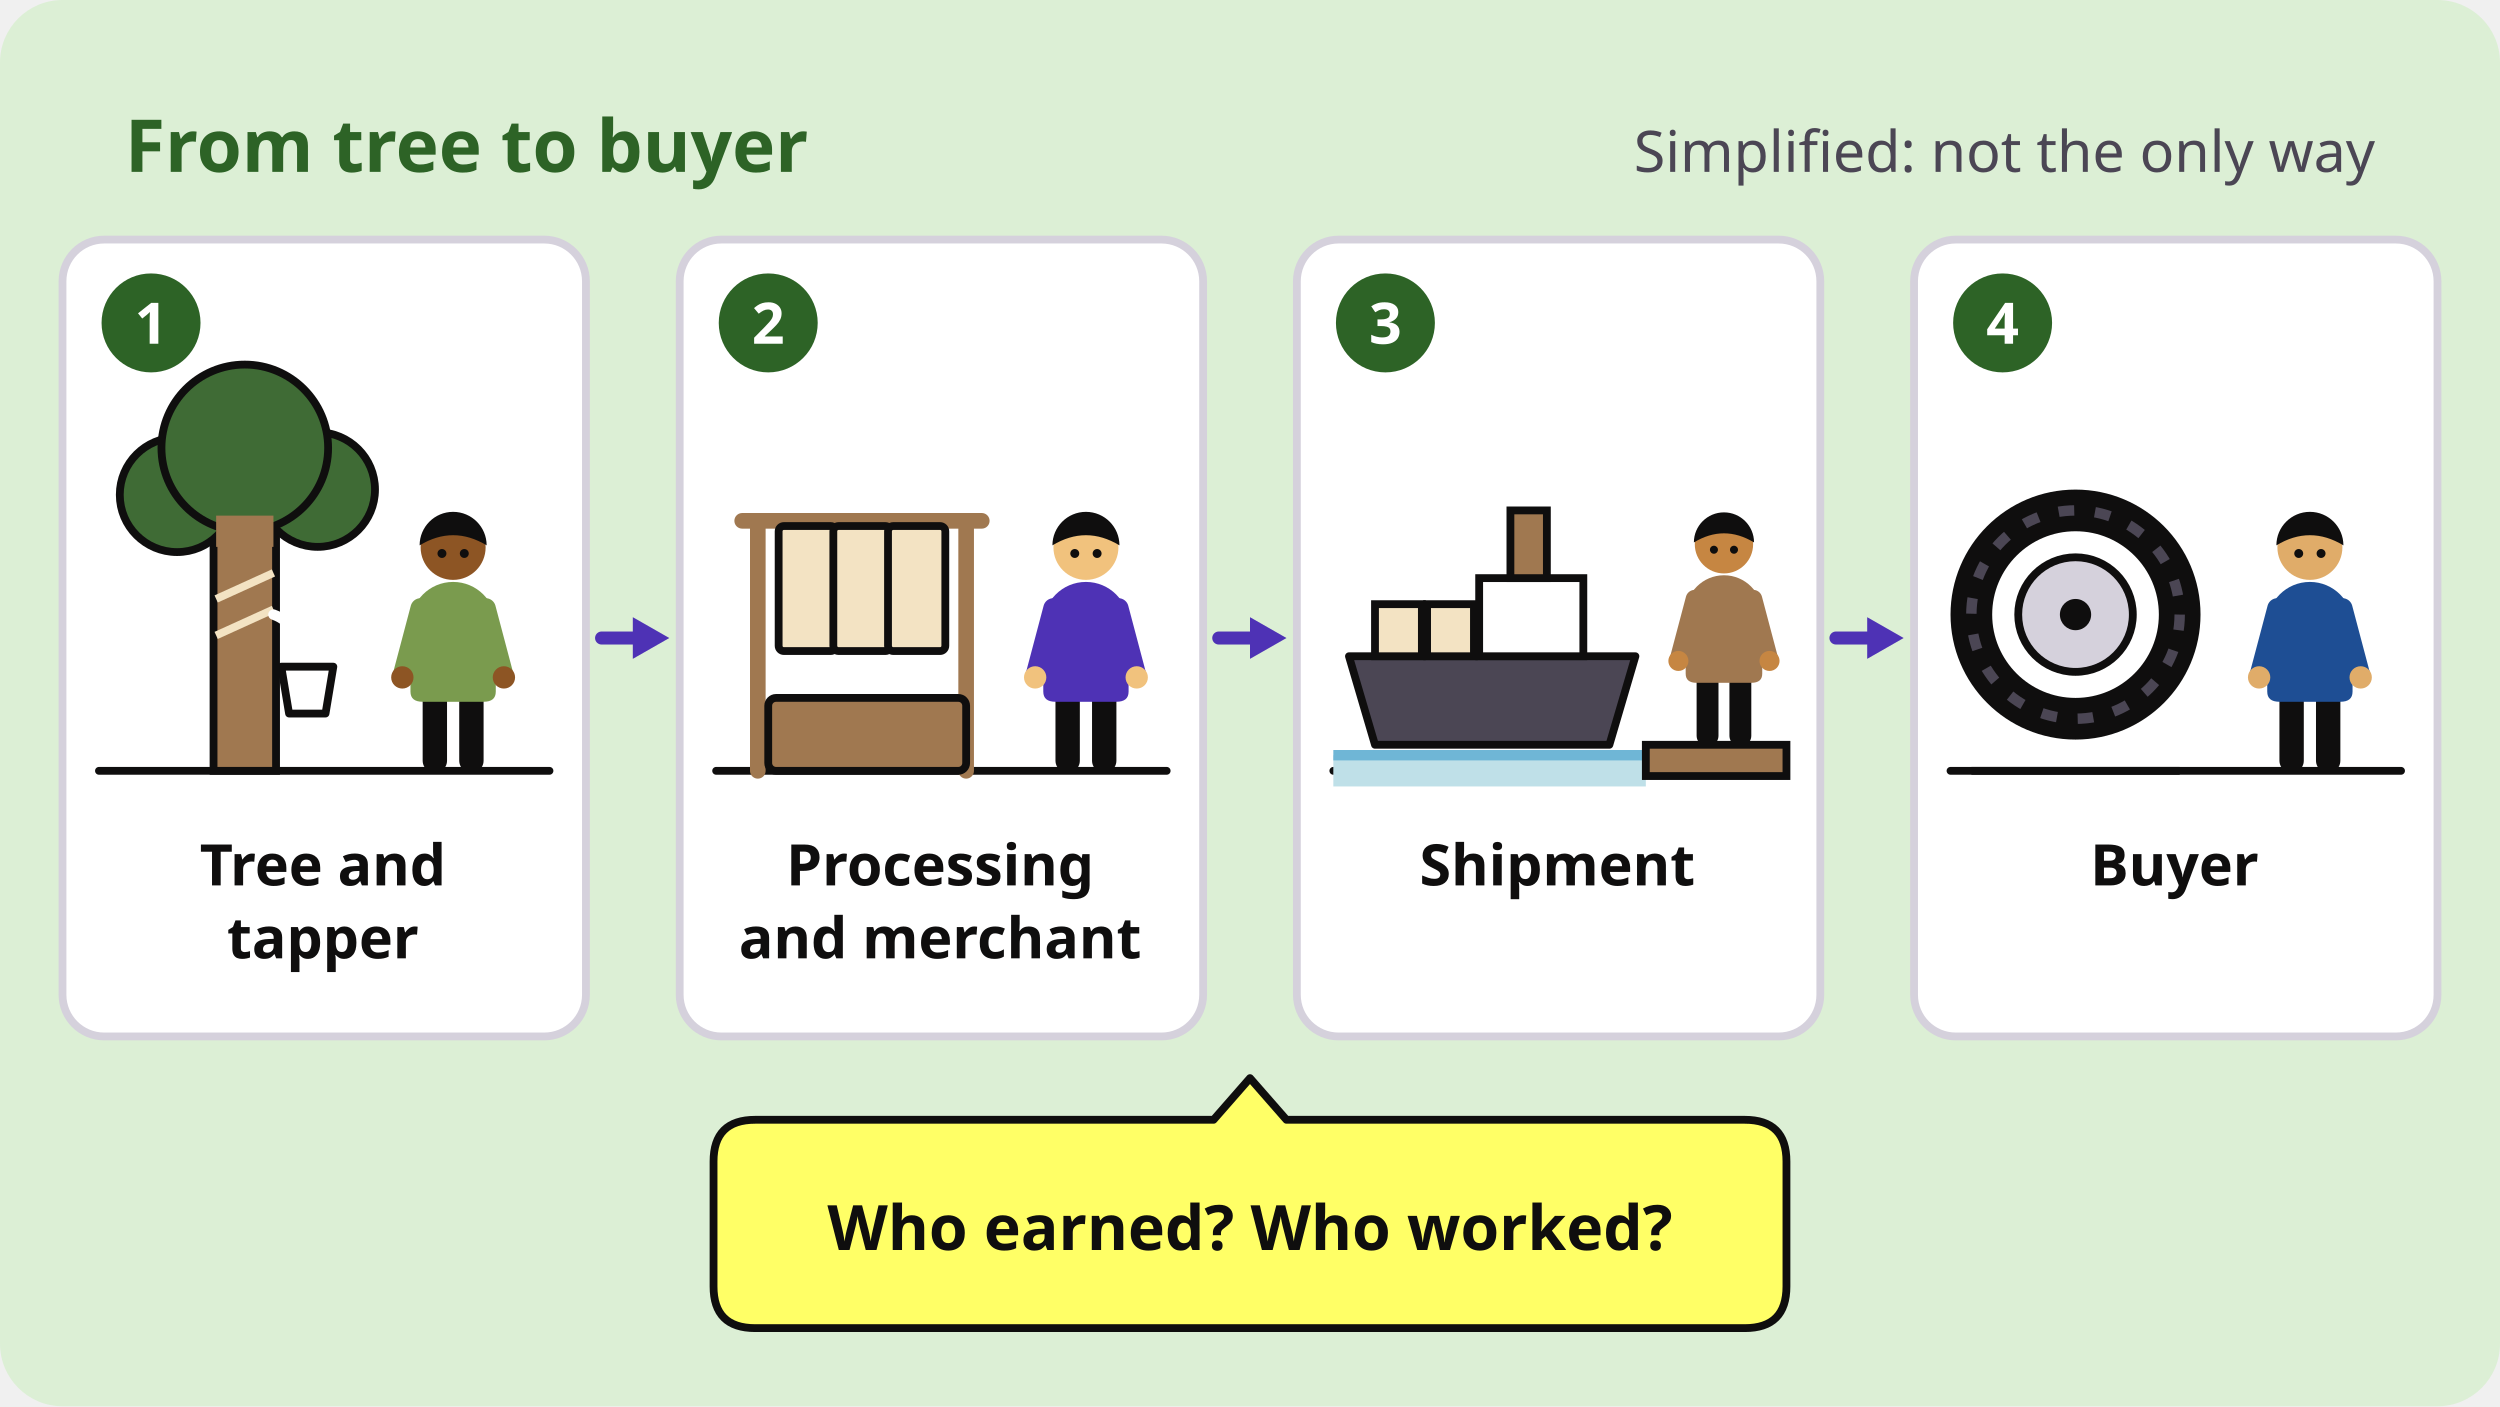
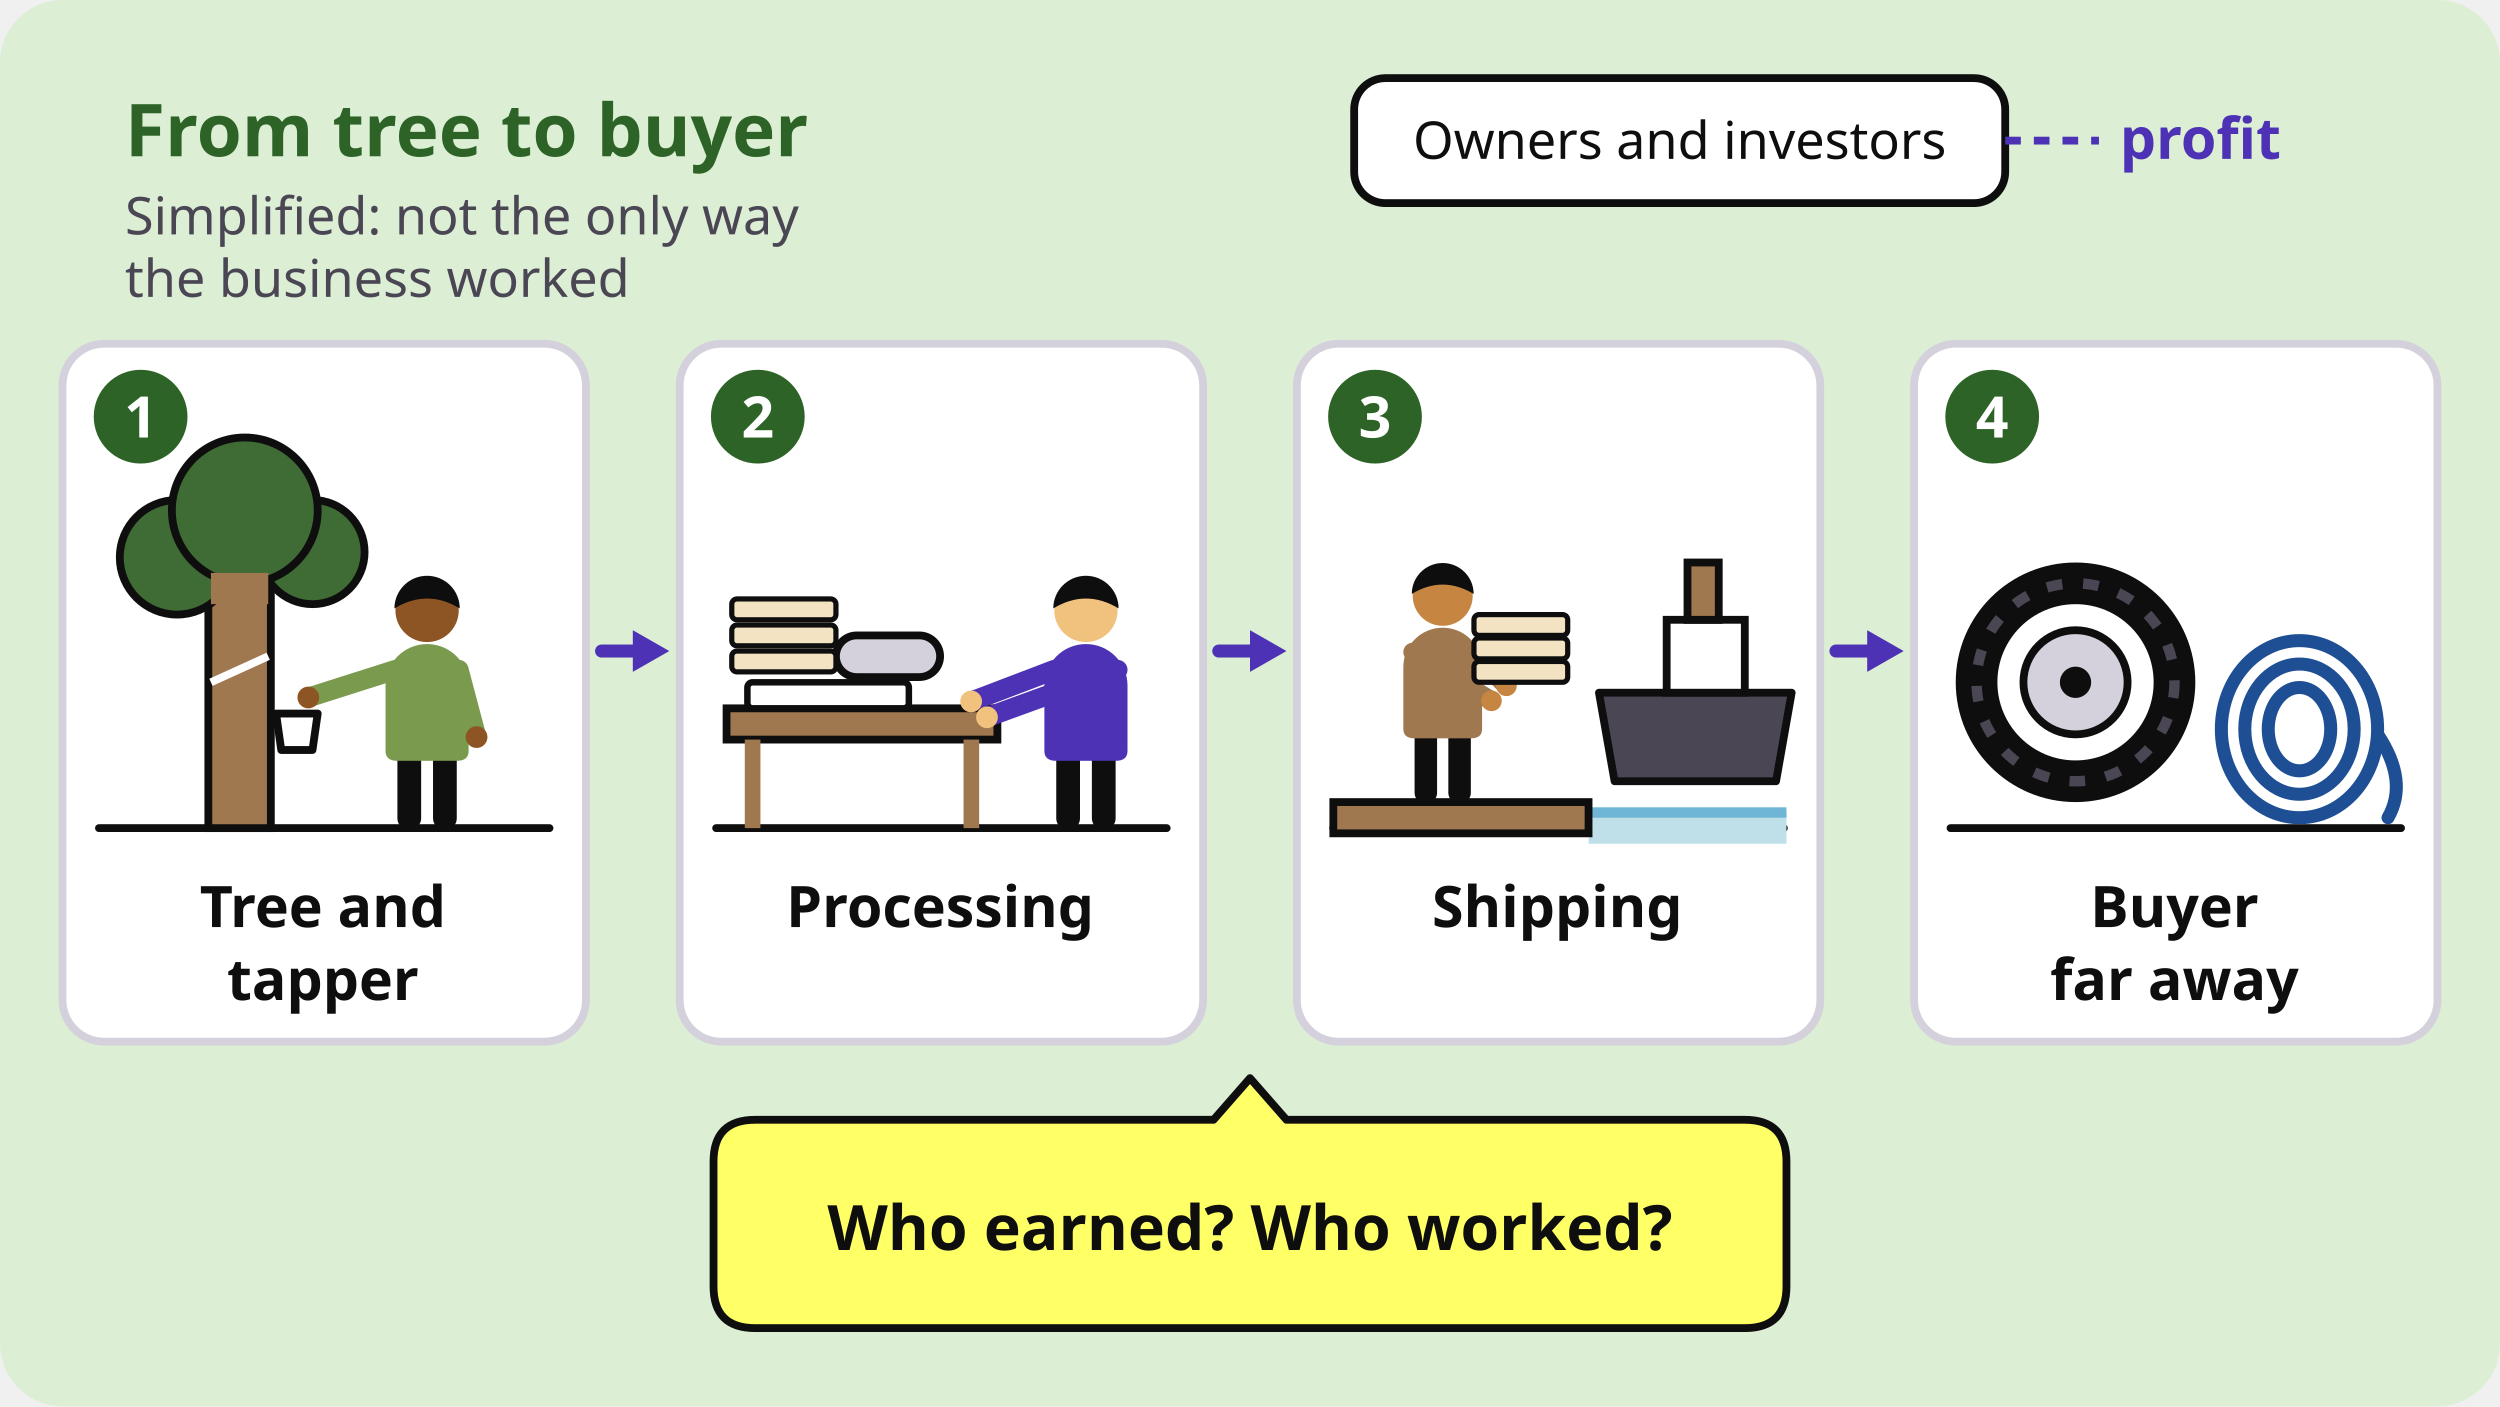
<svg xmlns="http://www.w3.org/2000/svg" viewBox="0 0 960 540" role="img" font-family="Atkinson Hyperlegible Next, Atkinson Hyperlegible, Verdana, sans-serif">
  <rect x="0" y="0" width="960" height="540" rx="24" fill="#DCEFD5" />
-   <text x="48" y="66" font-size="28" font-weight="700" fill="#2D6326">From tree to buyer</text>
-   <text x="912" y="66" font-size="22" fill="#4B4654" text-anchor="end">Simplified: not the only way</text>
-   <rect x="24" y="92" width="201" height="306" rx="16" fill="#FFFFFF" stroke="#D5D1DC" stroke-width="3" />
-   <path d="M38,296 H211" stroke="#0F0E0E" stroke-width="3" stroke-linecap="round" />
-   <circle cx="58" cy="124" r="19" fill="#2D6326" />
-   <text x="58" y="132" font-size="22" font-weight="700" fill="#FFFFFF" text-anchor="middle">1</text>
-   <rect x="261" y="92" width="201" height="306" rx="16" fill="#FFFFFF" stroke="#D5D1DC" stroke-width="3" />
-   <path d="M275,296 H448" stroke="#0F0E0E" stroke-width="3" stroke-linecap="round" />
-   <circle cx="295" cy="124" r="19" fill="#2D6326" />
-   <text x="295" y="132" font-size="22" font-weight="700" fill="#FFFFFF" text-anchor="middle">2</text>
-   <rect x="498" y="92" width="201" height="306" rx="16" fill="#FFFFFF" stroke="#D5D1DC" stroke-width="3" />
-   <path d="M512,296 H685" stroke="#0F0E0E" stroke-width="3" stroke-linecap="round" />
-   <circle cx="532" cy="124" r="19" fill="#2D6326" />
-   <text x="532" y="132" font-size="22" font-weight="700" fill="#FFFFFF" text-anchor="middle">3</text>
-   <rect x="735" y="92" width="201" height="306" rx="16" fill="#FFFFFF" stroke="#D5D1DC" stroke-width="3" />
-   <path d="M749,296 H922" stroke="#0F0E0E" stroke-width="3" stroke-linecap="round" />
-   <circle cx="769" cy="124" r="19" fill="#2D6326" />
-   <text x="769" y="132" font-size="22" font-weight="700" fill="#FFFFFF" text-anchor="middle">4</text>
-   <path d="M231,245 H246" stroke="#4E32B5" stroke-width="5" stroke-linecap="round" />
-   <path d="M257,245 L243,237 L243,253 Z" fill="#4E32B5" />
-   <path d="M468,245 H483" stroke="#4E32B5" stroke-width="5" stroke-linecap="round" />
-   <path d="M494,245 L480,237 L480,253 Z" fill="#4E32B5" />
-   <path d="M705,245 H720" stroke="#4E32B5" stroke-width="5" stroke-linecap="round" />
-   <path d="M731,245 L717,237 L717,253 Z" fill="#4E32B5" />
-   <rect x="82" y="196" width="24" height="100" fill="#A07850" stroke="#0F0E0E" stroke-width="3" />
-   <circle cx="68" cy="190" r="22" fill="#3F6B35" stroke="#0F0E0E" stroke-width="3" />
-   <circle cx="122" cy="188" r="22" fill="#3F6B35" stroke="#0F0E0E" stroke-width="3" />
-   <circle cx="94" cy="172" r="32" fill="#3F6B35" stroke="#0F0E0E" stroke-width="3" />
-   <rect x="83" y="198" width="22" height="12" fill="#A07850" />
-   <path d="M83,230 L105,220 M83,244 L105,234" stroke="#F3E3C3" stroke-width="3" />
-   <path d="M105,236 Q116,240 117,256" fill="none" stroke="#FFFFFF" stroke-width="4" stroke-linecap="round" />
-   <path d="M108,256 h20 l-3,18 h-14 Z" fill="#FFFFFF" stroke="#0F0E0E" stroke-width="3" stroke-linejoin="round" />
-   <g transform="translate(174,296) scale(0.78)">
+   <text x="48" y="60" font-size="28" font-weight="700" fill="#2D6326">From tree to buyer</text>
+   <text x="48" y="90" font-size="20" fill="#4B4654">Simplified: not the only way</text>
+   <text x="48" y="114" font-size="20" fill="#4B4654">the business worked</text>
+   <rect x="520" y="30" width="250" height="48" rx="12" fill="#FFFFFF" stroke="#0F0E0E" stroke-width="3" />
+   <text x="645" y="61" font-size="20" fill="#0F0E0E" text-anchor="middle">Owners and investors</text>
+   <path d="M770,54 H806" stroke="#4E32B5" stroke-width="3" stroke-dasharray="6 5" />
+   <text x="814" y="61" font-size="22" font-weight="700" fill="#4E32B5">profit</text>
+   <rect x="24" y="132" width="201" height="268" rx="16" fill="#FFFFFF" stroke="#D5D1DC" stroke-width="3" />
+   <path d="M38,318 H211" stroke="#0F0E0E" stroke-width="3" stroke-linecap="round" />
+   <circle cx="54" cy="160" r="18" fill="#2D6326" />
+   <text x="54" y="168" font-size="22" font-weight="700" fill="#FFFFFF" text-anchor="middle">1</text>
+   <rect x="261" y="132" width="201" height="268" rx="16" fill="#FFFFFF" stroke="#D5D1DC" stroke-width="3" />
+   <path d="M275,318 H448" stroke="#0F0E0E" stroke-width="3" stroke-linecap="round" />
+   <circle cx="291" cy="160" r="18" fill="#2D6326" />
+   <text x="291" y="168" font-size="22" font-weight="700" fill="#FFFFFF" text-anchor="middle">2</text>
+   <rect x="498" y="132" width="201" height="268" rx="16" fill="#FFFFFF" stroke="#D5D1DC" stroke-width="3" />
+   <path d="M512,318 H685" stroke="#0F0E0E" stroke-width="3" stroke-linecap="round" />
+   <circle cx="528" cy="160" r="18" fill="#2D6326" />
+   <text x="528" y="168" font-size="22" font-weight="700" fill="#FFFFFF" text-anchor="middle">3</text>
+   <rect x="735" y="132" width="201" height="268" rx="16" fill="#FFFFFF" stroke="#D5D1DC" stroke-width="3" />
+   <path d="M749,318 H922" stroke="#0F0E0E" stroke-width="3" stroke-linecap="round" />
+   <circle cx="765" cy="160" r="18" fill="#2D6326" />
+   <text x="765" y="168" font-size="22" font-weight="700" fill="#FFFFFF" text-anchor="middle">4</text>
+   <path d="M231,250 H246" stroke="#4E32B5" stroke-width="5" stroke-linecap="round" />
+   <path d="M257,250 L243,242 L243,258 Z" fill="#4E32B5" />
+   <path d="M468,250 H483" stroke="#4E32B5" stroke-width="5" stroke-linecap="round" />
+   <path d="M494,250 L480,242 L480,258 Z" fill="#4E32B5" />
+   <path d="M705,250 H720" stroke="#4E32B5" stroke-width="5" stroke-linecap="round" />
+   <path d="M731,250 L717,242 L717,258 Z" fill="#4E32B5" />
+   <rect x="80" y="214" width="24" height="104" fill="#A07850" stroke="#0F0E0E" stroke-width="3" />
+   <circle cx="68" cy="214" r="22" fill="#3F6B35" stroke="#0F0E0E" stroke-width="3" />
+   <circle cx="120" cy="212" r="20" fill="#3F6B35" stroke="#0F0E0E" stroke-width="3" />
+   <circle cx="94" cy="196" r="28" fill="#3F6B35" stroke="#0F0E0E" stroke-width="3" />
+   <rect x="81" y="220" width="22" height="12" fill="#A07850" />
+   <path d="M81,262 L103,252" stroke="#FFFFFF" stroke-width="3" />
+   <path d="M106,274 h16 l-2,14 h-12 Z" fill="#FFFFFF" stroke="#0F0E0E" stroke-width="3" stroke-linejoin="round" />
+   <g transform="translate(164,318) scale(0.76)">
    <path d="M-9,-40 V-5 M9,-40 V-5" stroke="#0F0E0E" stroke-width="12" stroke-linecap="round" />
    <path d="M-21,-39 V-72 A21,21 0 0 1 21,-72 V-39 Q21,-34 15,-34 H-15 Q-21,-34 -21,-39 Z" fill="#7A9B4E" />
-     <path d="M-16,-80 L-25,-46" stroke="#7A9B4E" stroke-width="10" stroke-linecap="round" />
-     <circle cx="-25" cy="-46" r="5.5" fill="#8D5524" />
+     <path d="M-16,-80 L-60,-66" stroke="#7A9B4E" stroke-width="10" stroke-linecap="round" />
+     <circle cx="-60" cy="-66" r="5.5" fill="#8D5524" />
    <path d="M16,-80 L25,-46" stroke="#7A9B4E" stroke-width="10" stroke-linecap="round" />
    <circle cx="25" cy="-46" r="5.5" fill="#8D5524" />
    <circle cx="0" cy="-110" r="16" fill="#8D5524" />
    <path d="M-16.5,-111 A16.5,16.5 0 0 1 16.5,-111 Q0,-121 -16.5,-111 Z" fill="#0F0E0E" />
-     <circle cx="-5.5" cy="-107" r="2.2" fill="#0F0E0E" />
-     <circle cx="5.5" cy="-107" r="2.2" fill="#0F0E0E" />
  </g>
-   <text x="124" y="340" font-size="22" font-weight="700" fill="#0F0E0E" text-anchor="middle">Tree and</text>
-   <text x="124" y="368" font-size="22" font-weight="700" fill="#0F0E0E" text-anchor="middle">tapper</text>
-   <path d="M291,296 V200 M371,296 V200 M285,200 H377" stroke="#A07850" stroke-width="6" stroke-linecap="round" />
-   <rect x="299" y="202" width="22" height="48" rx="2" fill="#F3E3C3" stroke="#0F0E0E" stroke-width="3" />
-   <rect x="320" y="202" width="22" height="48" rx="2" fill="#F3E3C3" stroke="#0F0E0E" stroke-width="3" />
-   <rect x="341" y="202" width="22" height="48" rx="2" fill="#F3E3C3" stroke="#0F0E0E" stroke-width="3" />
-   <rect x="295" y="268" width="76" height="28" rx="3" fill="#A07850" stroke="#0F0E0E" stroke-width="3" />
-   <g transform="translate(417,296) scale(0.78)">
+   <text x="124" y="356" font-size="22" font-weight="700" fill="#0F0E0E" text-anchor="middle">Tree and</text>
+   <text x="124" y="384" font-size="22" font-weight="700" fill="#0F0E0E" text-anchor="middle">tapper</text>
+   <rect x="279" y="272" width="104" height="12" fill="#A07850" stroke="#0F0E0E" stroke-width="3" />
+   <path d="M289,284 V318 M373,284 V318" stroke="#A07850" stroke-width="6" />
+   <rect x="287" y="262" width="62" height="10" rx="2" fill="#FFFFFF" stroke="#0F0E0E" stroke-width="2.5" />
+   <rect x="321" y="244" width="40" height="16" rx="8" fill="#D5D1DC" stroke="#0F0E0E" stroke-width="3" />
+   <rect x="281" y="230" width="40" height="8" rx="2" fill="#F3E3C3" stroke="#0F0E0E" stroke-width="2" />
+   <rect x="281" y="240" width="40" height="8" rx="2" fill="#F3E3C3" stroke="#0F0E0E" stroke-width="2" />
+   <rect x="281" y="250" width="40" height="8" rx="2" fill="#F3E3C3" stroke="#0F0E0E" stroke-width="2" />
+   <g transform="translate(417,318) scale(0.76)">
    <path d="M-9,-40 V-5 M9,-40 V-5" stroke="#0F0E0E" stroke-width="12" stroke-linecap="round" />
    <path d="M-21,-39 V-72 A21,21 0 0 1 21,-72 V-39 Q21,-34 15,-34 H-15 Q-21,-34 -21,-39 Z" fill="#4E32B5" />
-     <path d="M-16,-80 L-25,-46" stroke="#4E32B5" stroke-width="10" stroke-linecap="round" />
-     <circle cx="-25" cy="-46" r="5.5" fill="#F1C27D" />
-     <path d="M16,-80 L25,-46" stroke="#4E32B5" stroke-width="10" stroke-linecap="round" />
-     <circle cx="25" cy="-46" r="5.5" fill="#F1C27D" />
+     <path d="M-16,-80 L-58,-64" stroke="#4E32B5" stroke-width="10" stroke-linecap="round" />
+     <circle cx="-58" cy="-64" r="5.5" fill="#F1C27D" />
+     <path d="M16,-80 L-50,-56" stroke="#4E32B5" stroke-width="10" stroke-linecap="round" />
+     <circle cx="-50" cy="-56" r="5.5" fill="#F1C27D" />
    <circle cx="0" cy="-110" r="16" fill="#F1C27D" />
    <path d="M-16.5,-111 A16.5,16.5 0 0 1 16.5,-111 Q0,-121 -16.5,-111 Z" fill="#0F0E0E" />
-     <circle cx="-5.5" cy="-107" r="2.2" fill="#0F0E0E" />
-     <circle cx="5.5" cy="-107" r="2.2" fill="#0F0E0E" />
  </g>
-   <text x="361" y="340" font-size="22" font-weight="700" fill="#0F0E0E" text-anchor="middle">Processing</text>
-   <text x="361" y="368" font-size="22" font-weight="700" fill="#0F0E0E" text-anchor="middle">and merchant</text>
-   <rect x="512" y="290" width="120" height="12" fill="#BFE0E8" />
-   <path d="M518,252 H628 L618,286 H528 Z" fill="#4B4654" stroke="#0F0E0E" stroke-width="3" stroke-linejoin="round" />
-   <rect x="568" y="222" width="40" height="30" fill="#FFFFFF" stroke="#0F0E0E" stroke-width="3" />
-   <rect x="580" y="196" width="14" height="26" fill="#A07850" stroke="#0F0E0E" stroke-width="3" />
-   <rect x="528" y="232" width="18" height="20" fill="#F3E3C3" stroke="#0F0E0E" stroke-width="3" />
-   <rect x="548" y="232" width="18" height="20" fill="#F3E3C3" stroke="#0F0E0E" stroke-width="3" />
-   <path d="M512,290 H632" stroke="#6FB6D6" stroke-width="4" />
-   <rect x="632" y="286" width="54" height="12" fill="#A07850" stroke="#0F0E0E" stroke-width="3" />
-   <g transform="translate(662,286) scale(0.7)">
+   <text x="361" y="356" font-size="22" font-weight="700" fill="#0F0E0E" text-anchor="middle">Processing</text>
+   <rect x="610" y="312" width="76" height="12" fill="#BFE0E8" />
+   <path d="M614,266 H688 L682,300 H620 Z" fill="#4B4654" stroke="#0F0E0E" stroke-width="3" stroke-linejoin="round" />
+   <rect x="640" y="238" width="30" height="28" fill="#FFFFFF" stroke="#0F0E0E" stroke-width="3" />
+   <rect x="648" y="216" width="12" height="22" fill="#A07850" stroke="#0F0E0E" stroke-width="3" />
+   <path d="M610,312 H686" stroke="#6FB6D6" stroke-width="4" />
+   <rect x="512" y="308" width="98" height="12" fill="#A07850" stroke="#0F0E0E" stroke-width="3" />
+   <g transform="translate(554,308) scale(0.72)">
    <path d="M-9,-40 V-5 M9,-40 V-5" stroke="#0F0E0E" stroke-width="12" stroke-linecap="round" />
    <path d="M-21,-39 V-72 A21,21 0 0 1 21,-72 V-39 Q21,-34 15,-34 H-15 Q-21,-34 -21,-39 Z" fill="#A07850" />
-     <path d="M-16,-80 L-25,-46" stroke="#A07850" stroke-width="10" stroke-linecap="round" />
-     <circle cx="-25" cy="-46" r="5.5" fill="#C68642" />
-     <path d="M16,-80 L25,-46" stroke="#A07850" stroke-width="10" stroke-linecap="round" />
-     <circle cx="25" cy="-46" r="5.5" fill="#C68642" />
+     <path d="M16,-80 L34,-62" stroke="#A07850" stroke-width="10" stroke-linecap="round" />
+     <circle cx="34" cy="-62" r="5.5" fill="#C68642" />
+     <path d="M-16,-80 L26,-54" stroke="#A07850" stroke-width="10" stroke-linecap="round" />
+     <circle cx="26" cy="-54" r="5.5" fill="#C68642" />
    <circle cx="0" cy="-110" r="16" fill="#C68642" />
    <path d="M-16.5,-111 A16.5,16.5 0 0 1 16.5,-111 Q0,-121 -16.5,-111 Z" fill="#0F0E0E" />
-     <circle cx="-5.5" cy="-107" r="2.2" fill="#0F0E0E" />
-     <circle cx="5.5" cy="-107" r="2.2" fill="#0F0E0E" />
  </g>
-   <text x="598" y="340" font-size="22" font-weight="700" fill="#0F0E0E" text-anchor="middle">Shipment</text>
-   <circle cx="797" cy="236" r="40" fill="none" stroke="#0F0E0E" stroke-width="16" />
-   <circle cx="797" cy="236" r="40" fill="none" stroke="#4B4654" stroke-width="4" stroke-dasharray="6 8" />
-   <circle cx="797" cy="236" r="22" fill="#D5D1DC" stroke="#0F0E0E" stroke-width="3" />
-   <circle cx="797" cy="236" r="6" fill="#0F0E0E" />
-   <path d="M757,296 H837" stroke="#0F0E0E" stroke-width="3" />
-   <g transform="translate(887,296) scale(0.78)">
-     <path d="M-9,-40 V-5 M9,-40 V-5" stroke="#0F0E0E" stroke-width="12" stroke-linecap="round" />
-     <path d="M-21,-39 V-72 A21,21 0 0 1 21,-72 V-39 Q21,-34 15,-34 H-15 Q-21,-34 -21,-39 Z" fill="#1E4E94" />
-     <path d="M-16,-80 L-25,-46" stroke="#1E4E94" stroke-width="10" stroke-linecap="round" />
-     <circle cx="-25" cy="-46" r="5.5" fill="#E0AC69" />
-     <path d="M16,-80 L25,-46" stroke="#1E4E94" stroke-width="10" stroke-linecap="round" />
-     <circle cx="25" cy="-46" r="5.5" fill="#E0AC69" />
-     <circle cx="0" cy="-110" r="16" fill="#E0AC69" />
-     <path d="M-16.5,-111 A16.5,16.5 0 0 1 16.5,-111 Q0,-121 -16.5,-111 Z" fill="#0F0E0E" />
-     <circle cx="-5.5" cy="-107" r="2.2" fill="#0F0E0E" />
-     <circle cx="5.5" cy="-107" r="2.2" fill="#0F0E0E" />
+   <rect x="566" y="236" width="36" height="8" rx="2" fill="#F3E3C3" stroke="#0F0E0E" stroke-width="2" />
+   <rect x="566" y="245" width="36" height="8" rx="2" fill="#F3E3C3" stroke="#0F0E0E" stroke-width="2" />
+   <rect x="566" y="254" width="36" height="8" rx="2" fill="#F3E3C3" stroke="#0F0E0E" stroke-width="2" />
+   <text x="598" y="356" font-size="22" font-weight="700" fill="#0F0E0E" text-anchor="middle">Shipping</text>
+   <circle cx="797" cy="262" r="38" fill="none" stroke="#0F0E0E" stroke-width="16" />
+   <circle cx="797" cy="262" r="38" fill="none" stroke="#4B4654" stroke-width="4" stroke-dasharray="6 8" />
+   <circle cx="797" cy="262" r="20" fill="#D5D1DC" stroke="#0F0E0E" stroke-width="3" />
+   <circle cx="797" cy="262" r="6" fill="#0F0E0E" />
+   <g fill="none" stroke="#1E4E94" stroke-width="5">
+     <ellipse cx="883" cy="280" rx="30" ry="34" />
+     <ellipse cx="883" cy="280" rx="21" ry="25" />
+     <ellipse cx="883" cy="280" rx="12" ry="16" />
  </g>
-   <text x="835" y="340" font-size="22" font-weight="700" fill="#0F0E0E" text-anchor="middle">Buyer</text>
+   <path d="M913,282 Q925,300 917,314" fill="none" stroke="#1E4E94" stroke-width="5" stroke-linecap="round" />
+   <text x="835" y="356" font-size="22" font-weight="700" fill="#0F0E0E" text-anchor="middle">Buyer</text>
+   <text x="835" y="384" font-size="22" font-weight="700" fill="#0F0E0E" text-anchor="middle">far away</text>
  <path d="M290,430 H466 L480,414 L494,430 H670 Q686,430 686,446 V494 Q686,510 670,510 H290 Q274,510 274,494 V446 Q274,430 290,430 Z" fill="#FFFF66" stroke="#0F0E0E" stroke-width="3" stroke-linejoin="round" />
  <text x="480" y="480" font-size="24" font-weight="700" fill="#0F0E0E" text-anchor="middle">Who earned? Who worked?</text>
</svg>
